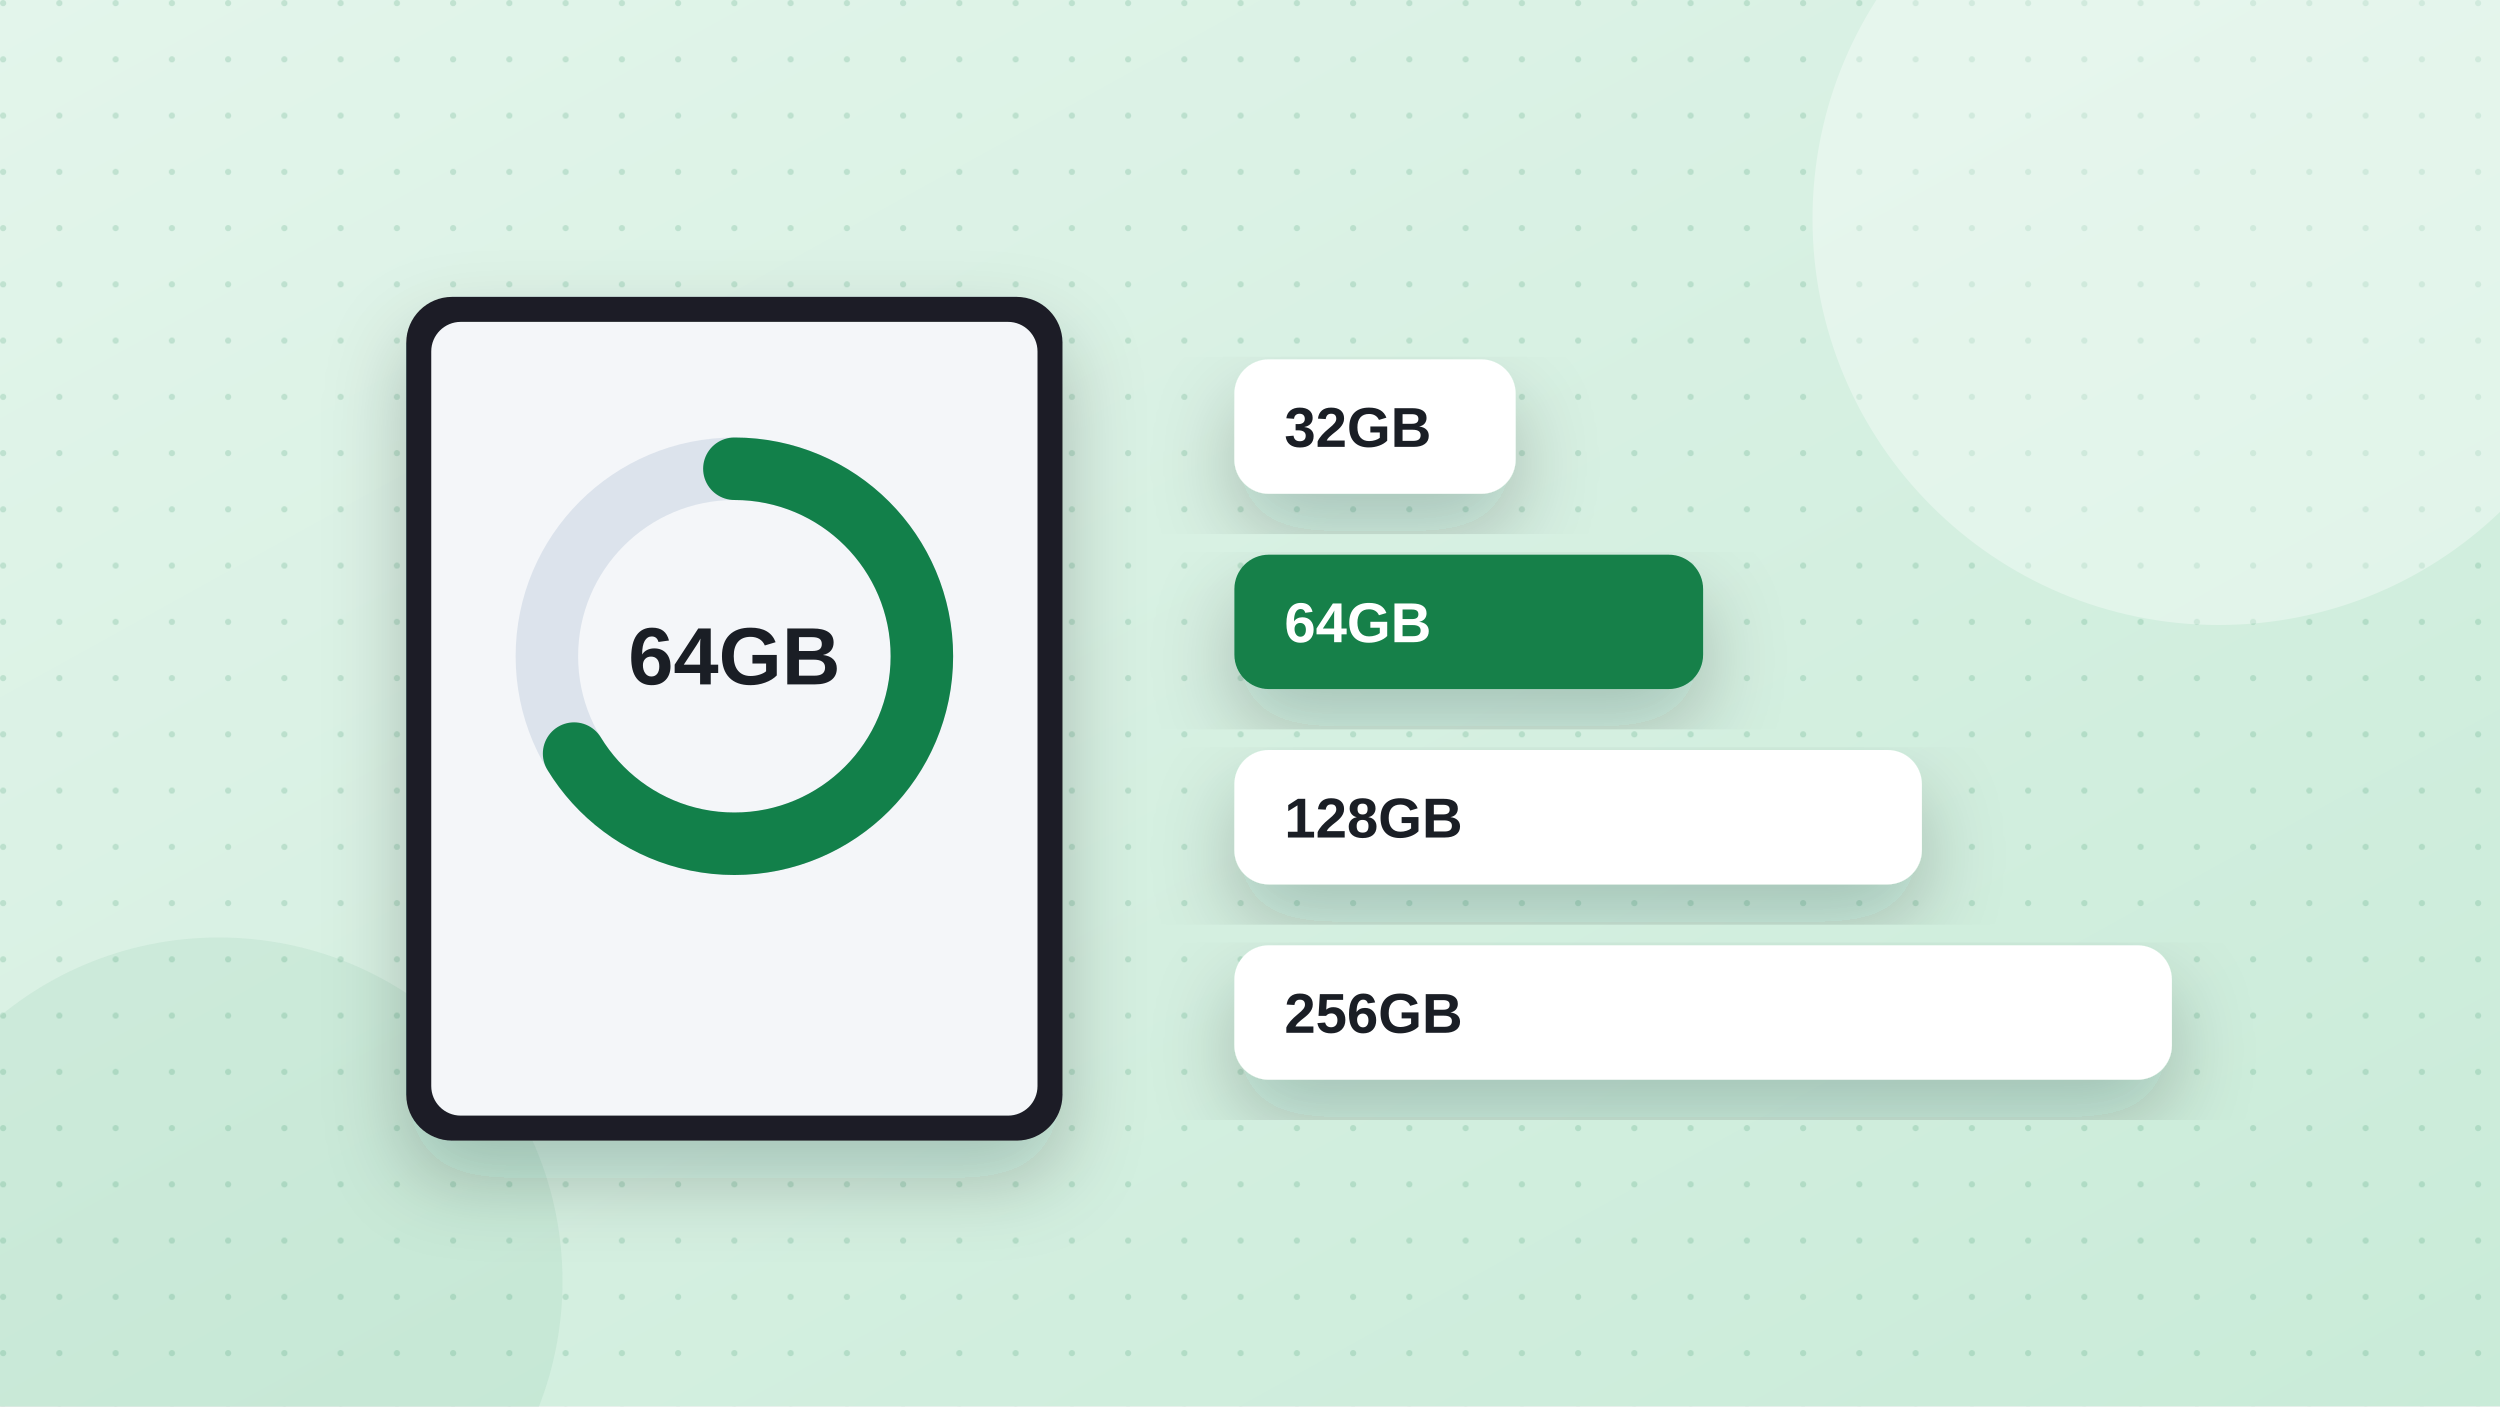
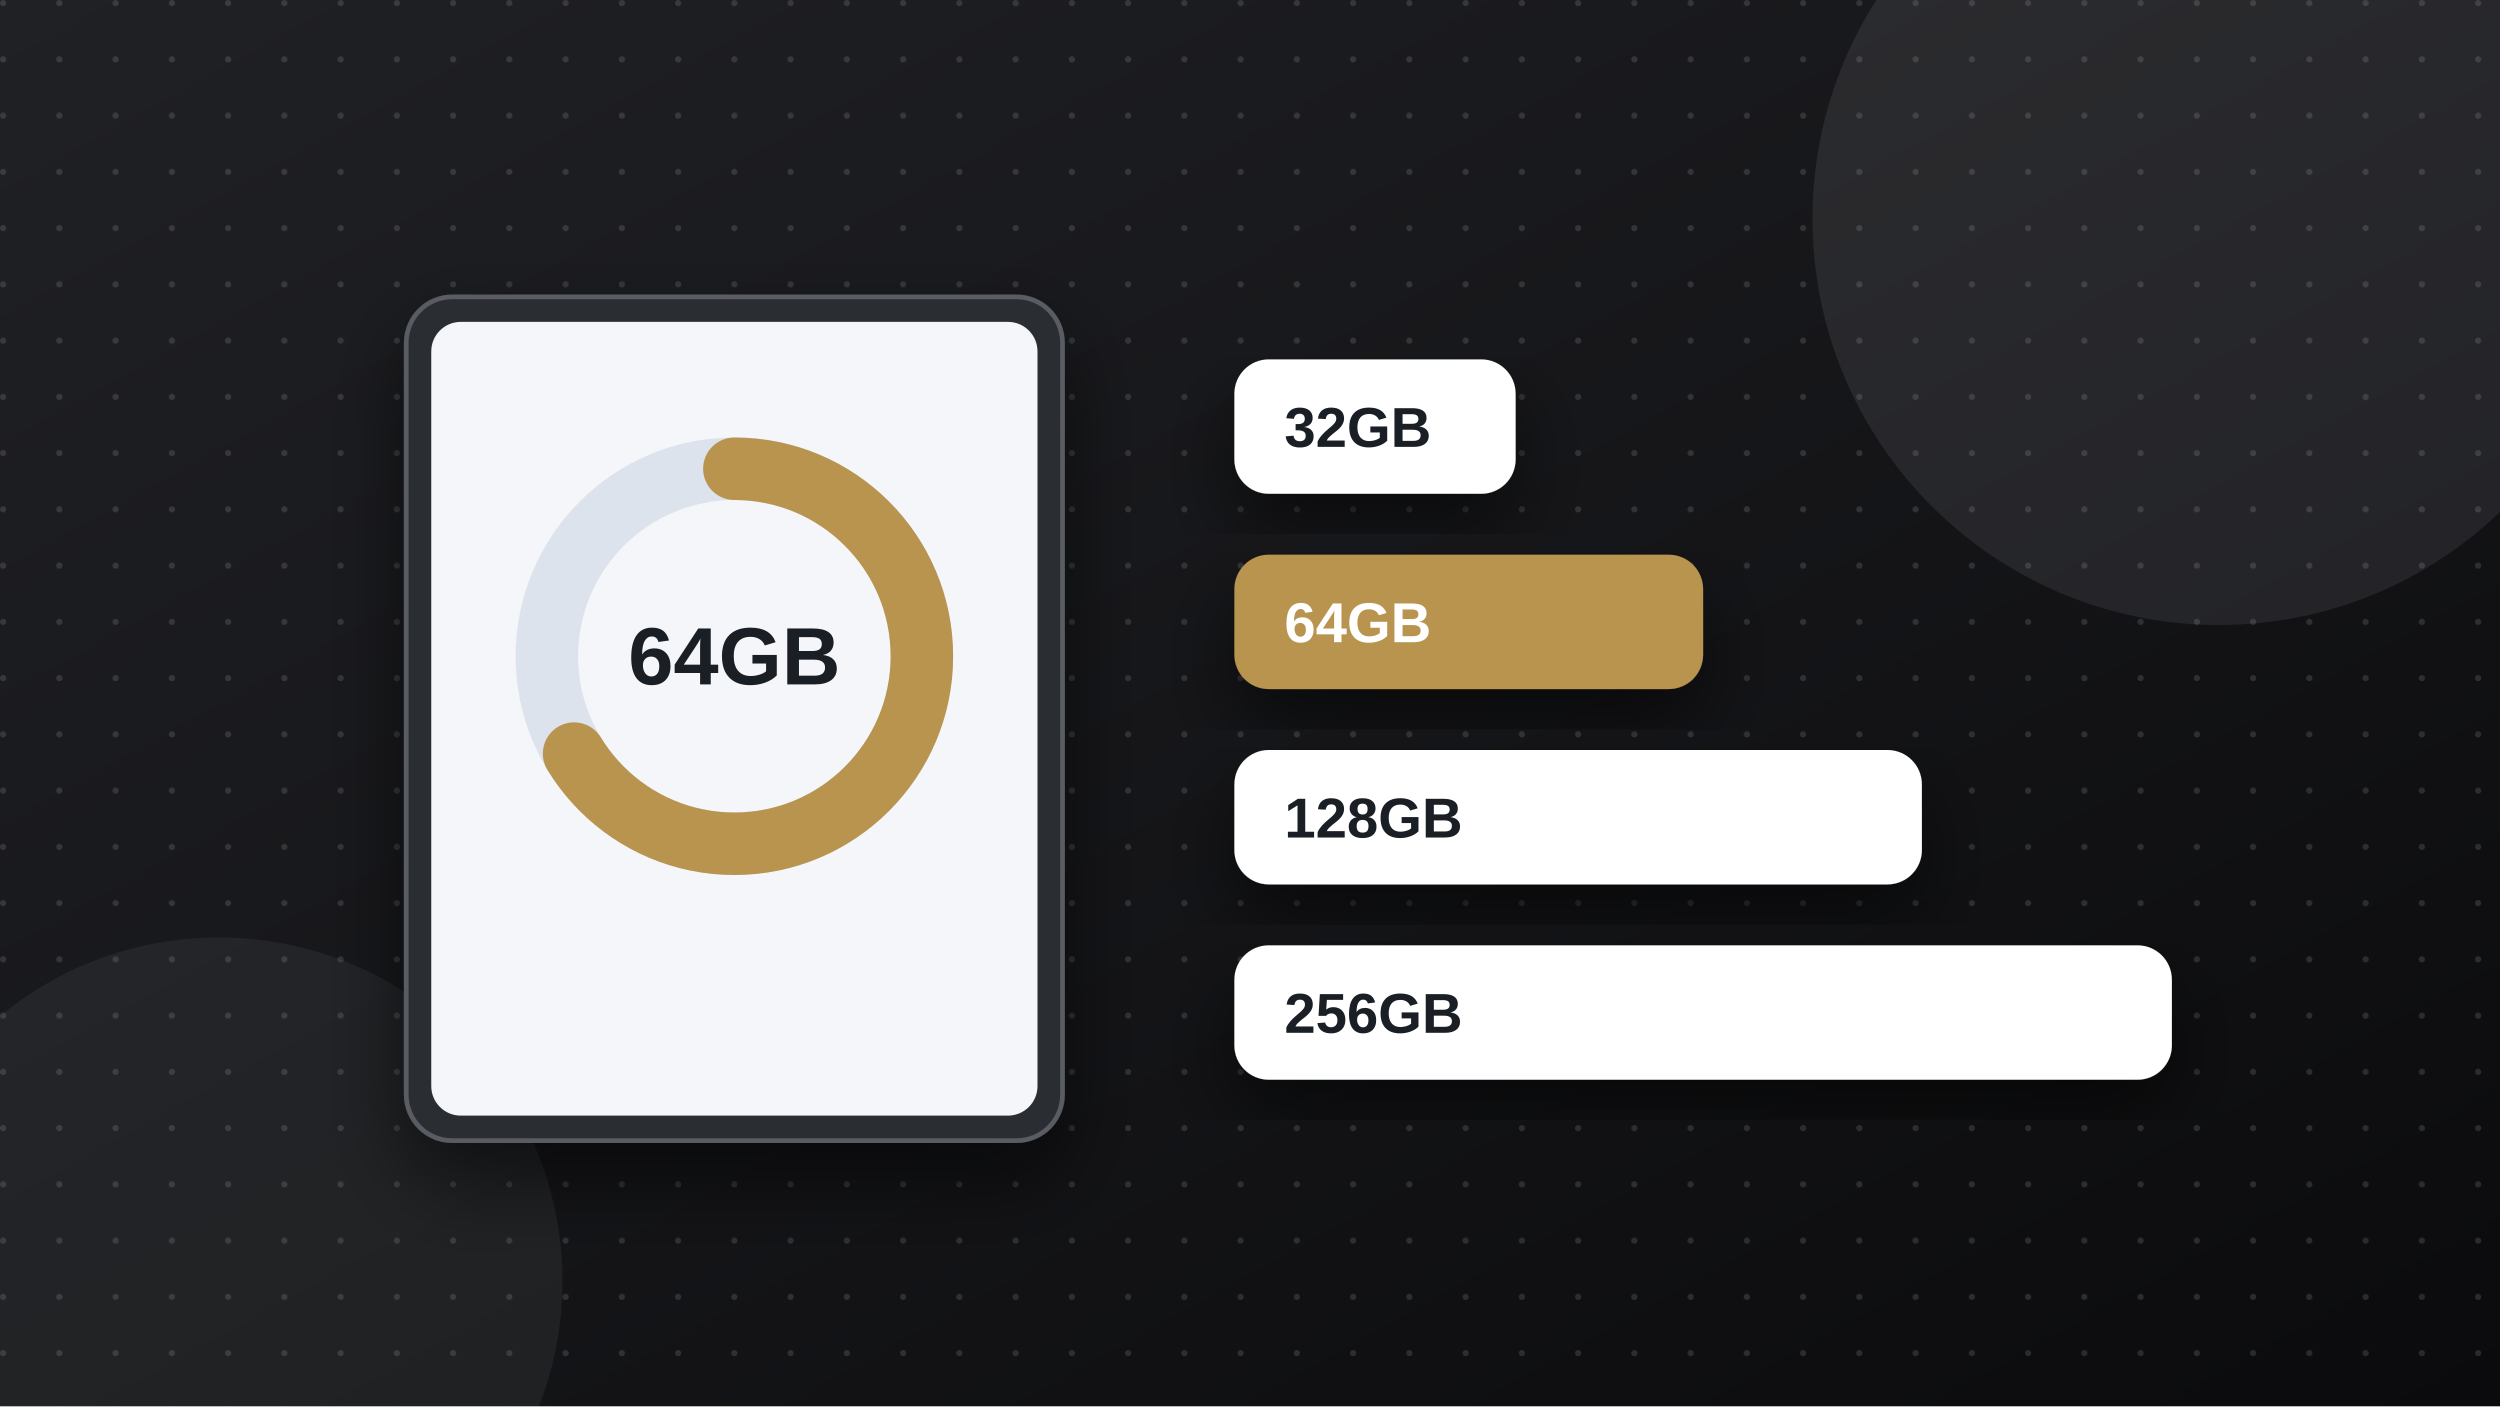
<svg xmlns="http://www.w3.org/2000/svg" viewBox="0 0 1600 900" width="1600" height="900">
  <defs>
    <linearGradient id="bg5" x1="0" y1="0" x2="1" y2="1">
-       <stop offset="0" stop-color="#E3F5EB" />
-       <stop offset="1" stop-color="#C9EBD8" />
+       <stop offset="0" stop-color="#202125" />
+       <stop offset="1" stop-color="#0B0B0D" />
    </linearGradient>
    <linearGradient id="sh5" x1="0" y1="0" x2="1" y2="1">
      <stop offset="0" stop-color="#fff" stop-opacity=".45" />
      <stop offset=".5" stop-color="#fff" stop-opacity="0" />
      <stop offset="1" stop-color="#000" stop-opacity=".12" />
    </linearGradient>
    <filter id="ds5" x="-30%" y="-30%" width="160%" height="160%">
-       <feDropShadow dx="0" dy="24" stdDeviation="26" flood-color="#1A1E25" flood-opacity=".22" />
+       <feDropShadow dx="0" dy="24" stdDeviation="26" flood-color="#000" flood-opacity=".55" />
    </filter>
    <pattern id="dots5" width="36" height="36" patternUnits="userSpaceOnUse">
-       <circle cx="2" cy="2" r="2" fill="#12804A" opacity=".16" />
+       <circle cx="2" cy="2" r="2" fill="#C9CCD3" opacity=".16" />
    </pattern>
  </defs>
  <rect width="1600" height="900" fill="url(#bg5)" />
  <rect width="1600" height="900" fill="url(#dots5)" />
-   <circle cx="1420" cy="140" r="260" fill="#fff" opacity=".35" />
-   <circle cx="140" cy="820" r="220" fill="#12804A" opacity=".07" />
+   <circle cx="1420" cy="140" r="260" fill="#C9CCD3" opacity=".10" />
+   <circle cx="140" cy="820" r="220" fill="#C9CCD3" opacity=".07" />
  <g transform="rotate(0 470.0 460.0)" filter="url(#ds5)">
-     <rect x="260" y="190" width="420" height="540" rx="29.4" fill="#1A1E25" />
+     <rect x="260" y="190" width="420" height="540" rx="29.4" fill="#2C2D33" stroke="#5A5C64" stroke-width="3" />
    <rect x="276" y="206" width="388" height="508" rx="18.9" fill="#F4F6F9" />
  </g>
  <circle cx="470" cy="420" r="120" fill="none" stroke="#DCE3EC" stroke-width="40" />
-   <circle cx="470" cy="420" r="120" fill="none" stroke="#12804A" stroke-width="40" stroke-dasharray="500 754" transform="rotate(-90 470 420)" stroke-linecap="round" />
+   <circle cx="470" cy="420" r="120" fill="none" stroke="#B8944F" stroke-width="40" stroke-dasharray="500 754" transform="rotate(-90 470 420)" stroke-linecap="round" />
  <text x="470" y="438" font-family="Lexend, 'Be Vietnam Pro', Arial, sans-serif" font-size="52" font-weight="700" fill="#1A1E25" text-anchor="middle" opacity="1">64GB</text>
  <g filter="url(#ds5)">
    <rect x="790" y="230" width="180" height="86" rx="22" fill="#fff" />
  </g>
  <text x="822" y="286" font-family="Lexend, 'Be Vietnam Pro', Arial, sans-serif" font-size="36" font-weight="700" fill="#1A1E25" text-anchor="start" opacity="1">32GB</text>
  <g filter="url(#ds5)">
-     <rect x="790" y="355" width="300" height="86" rx="22" fill="#12804A" />
+     <rect x="790" y="355" width="300" height="86" rx="22" fill="#B8944F" />
  </g>
  <text x="822" y="411" font-family="Lexend, 'Be Vietnam Pro', Arial, sans-serif" font-size="36" font-weight="700" fill="#FFFFFF" text-anchor="start" opacity="1">64GB</text>
  <g filter="url(#ds5)">
    <rect x="790" y="480" width="440" height="86" rx="22" fill="#fff" />
  </g>
  <text x="822" y="536" font-family="Lexend, 'Be Vietnam Pro', Arial, sans-serif" font-size="36" font-weight="700" fill="#1A1E25" text-anchor="start" opacity="1">128GB</text>
  <g filter="url(#ds5)">
    <rect x="790" y="605" width="600" height="86" rx="22" fill="#fff" />
  </g>
  <text x="822" y="661" font-family="Lexend, 'Be Vietnam Pro', Arial, sans-serif" font-size="36" font-weight="700" fill="#1A1E25" text-anchor="start" opacity="1">256GB</text>
</svg>
